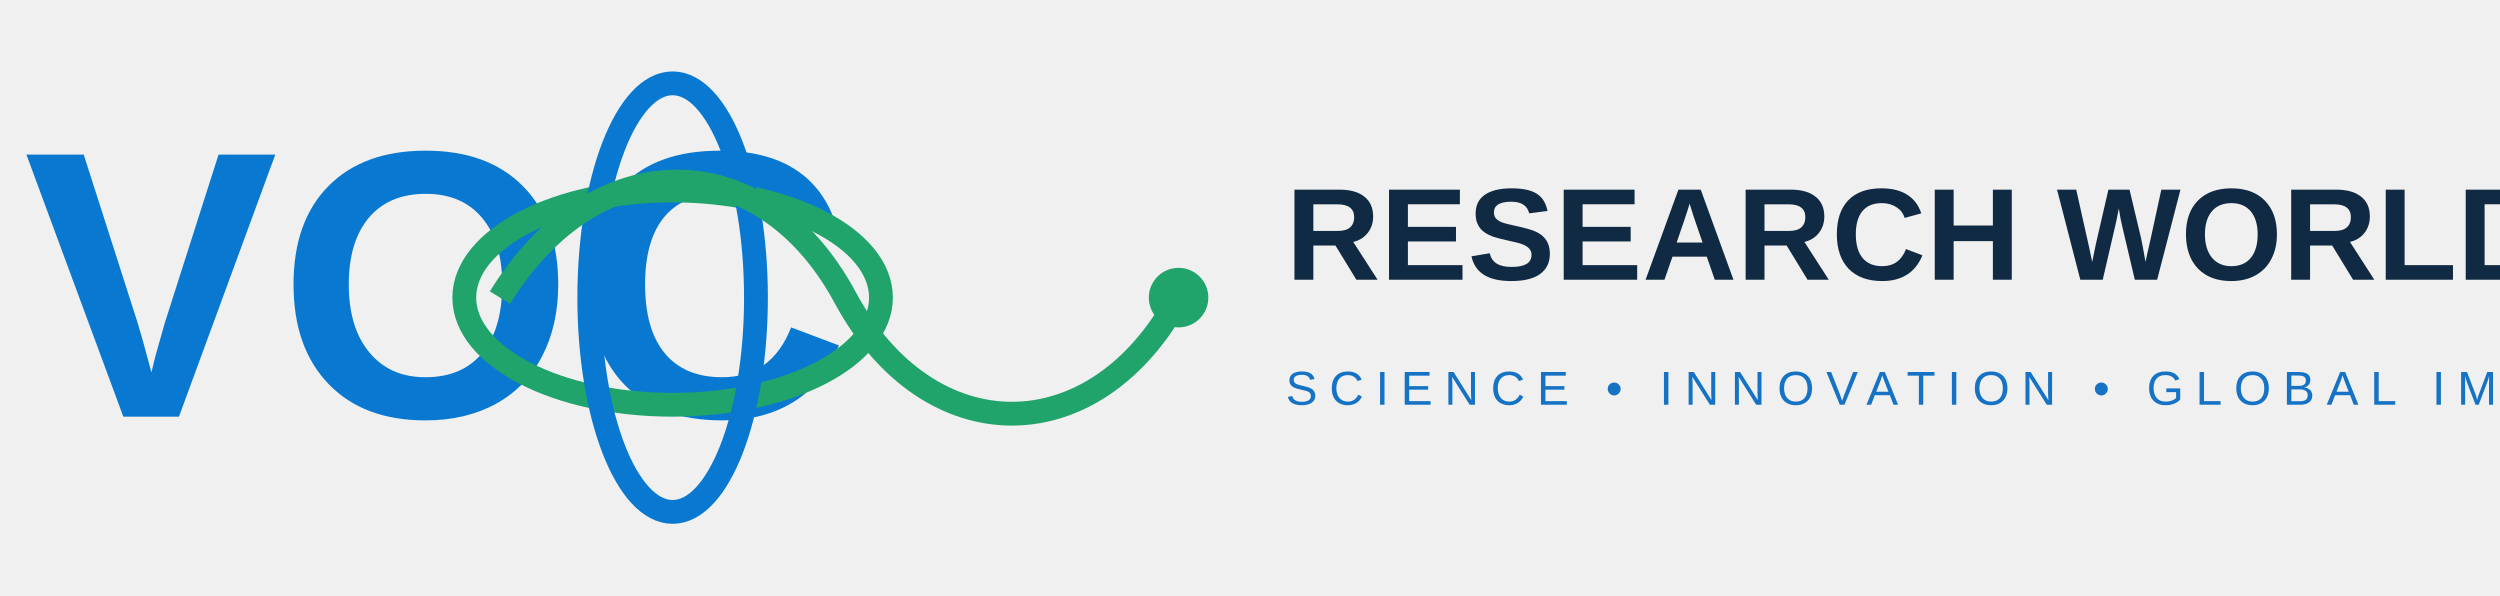
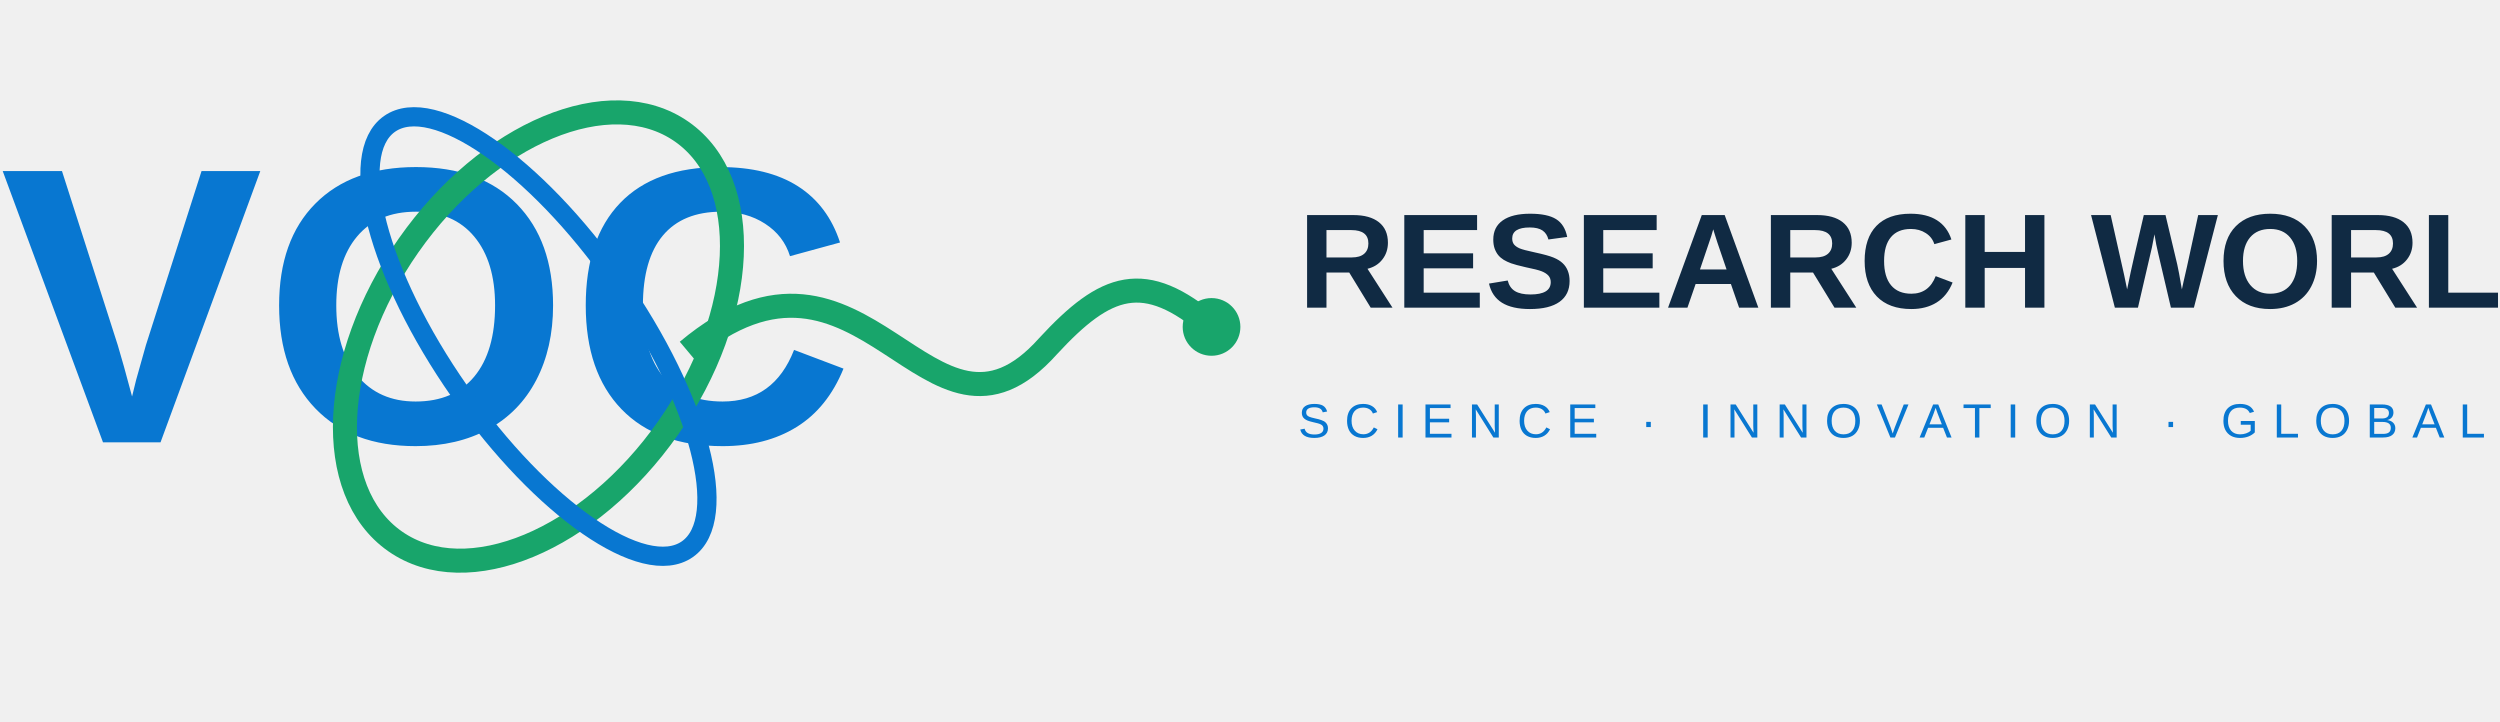
- <svg xmlns="http://www.w3.org/2000/svg" viewBox="0 0 420 100">
-   <text x="4" y="70" font-family="Arial" font-size="64" font-weight="800" fill="#0878d1">VOC</text>
-   <ellipse cx="113" cy="50" rx="35" ry="18" fill="none" stroke="#20a46b" stroke-width="4" />
-   <ellipse cx="113" cy="50" rx="14" ry="36" fill="none" stroke="#0878d1" stroke-width="4" />
-   <path d="M84 50C100 24 128 24 142 50C156 76 184 76 198 50" fill="none" stroke="#20a46b" stroke-width="4" />
-   <circle cx="198" cy="50" r="5" fill="#20a46b" />
-   <text x="216" y="47" font-family="Arial" font-size="22" font-weight="800" fill="#102a43">RESEARCH WORLD</text>
-   <text x="216" y="68" font-family="Arial" font-size="8" letter-spacing="2" fill="#1672c4">SCIENCE • INNOVATION • GLOBAL IMPACT</text>
+ <svg xmlns="http://www.w3.org/2000/svg" viewBox="0 0 520 150" role="img" aria-label="VOC Research World logo">
+   <rect width="520" height="150" fill="white" fill-opacity="0" />
+   <text x="0" y="92" font-family="Arial, sans-serif" font-size="82" font-weight="800" fill="#0877d1">VOC</text>
+   <ellipse cx="112" cy="70" rx="33" ry="52" fill="none" stroke="#18a56b" stroke-width="5" transform="rotate(35 112 70)" />
+   <ellipse cx="112" cy="70" rx="20" ry="54" fill="none" stroke="#0877d1" stroke-width="4" transform="rotate(-35 112 70)" />
+   <path d="M143 73 C180 42 193 100 218 72 C230 59 238 56 252 68" fill="none" stroke="#18a56b" stroke-width="5" />
+   <circle cx="252" cy="68" r="6" fill="#18a56b" />
+   <text x="270" y="64" font-family="Arial, sans-serif" font-size="28" font-weight="800" fill="#102a43">RESEARCH WORLD</text>
+   <text x="270" y="91" font-family="Arial, sans-serif" font-size="10" letter-spacing="3" fill="#0877d1">SCIENCE · INNOVATION · GLOBAL IMPACT</text>
</svg>
